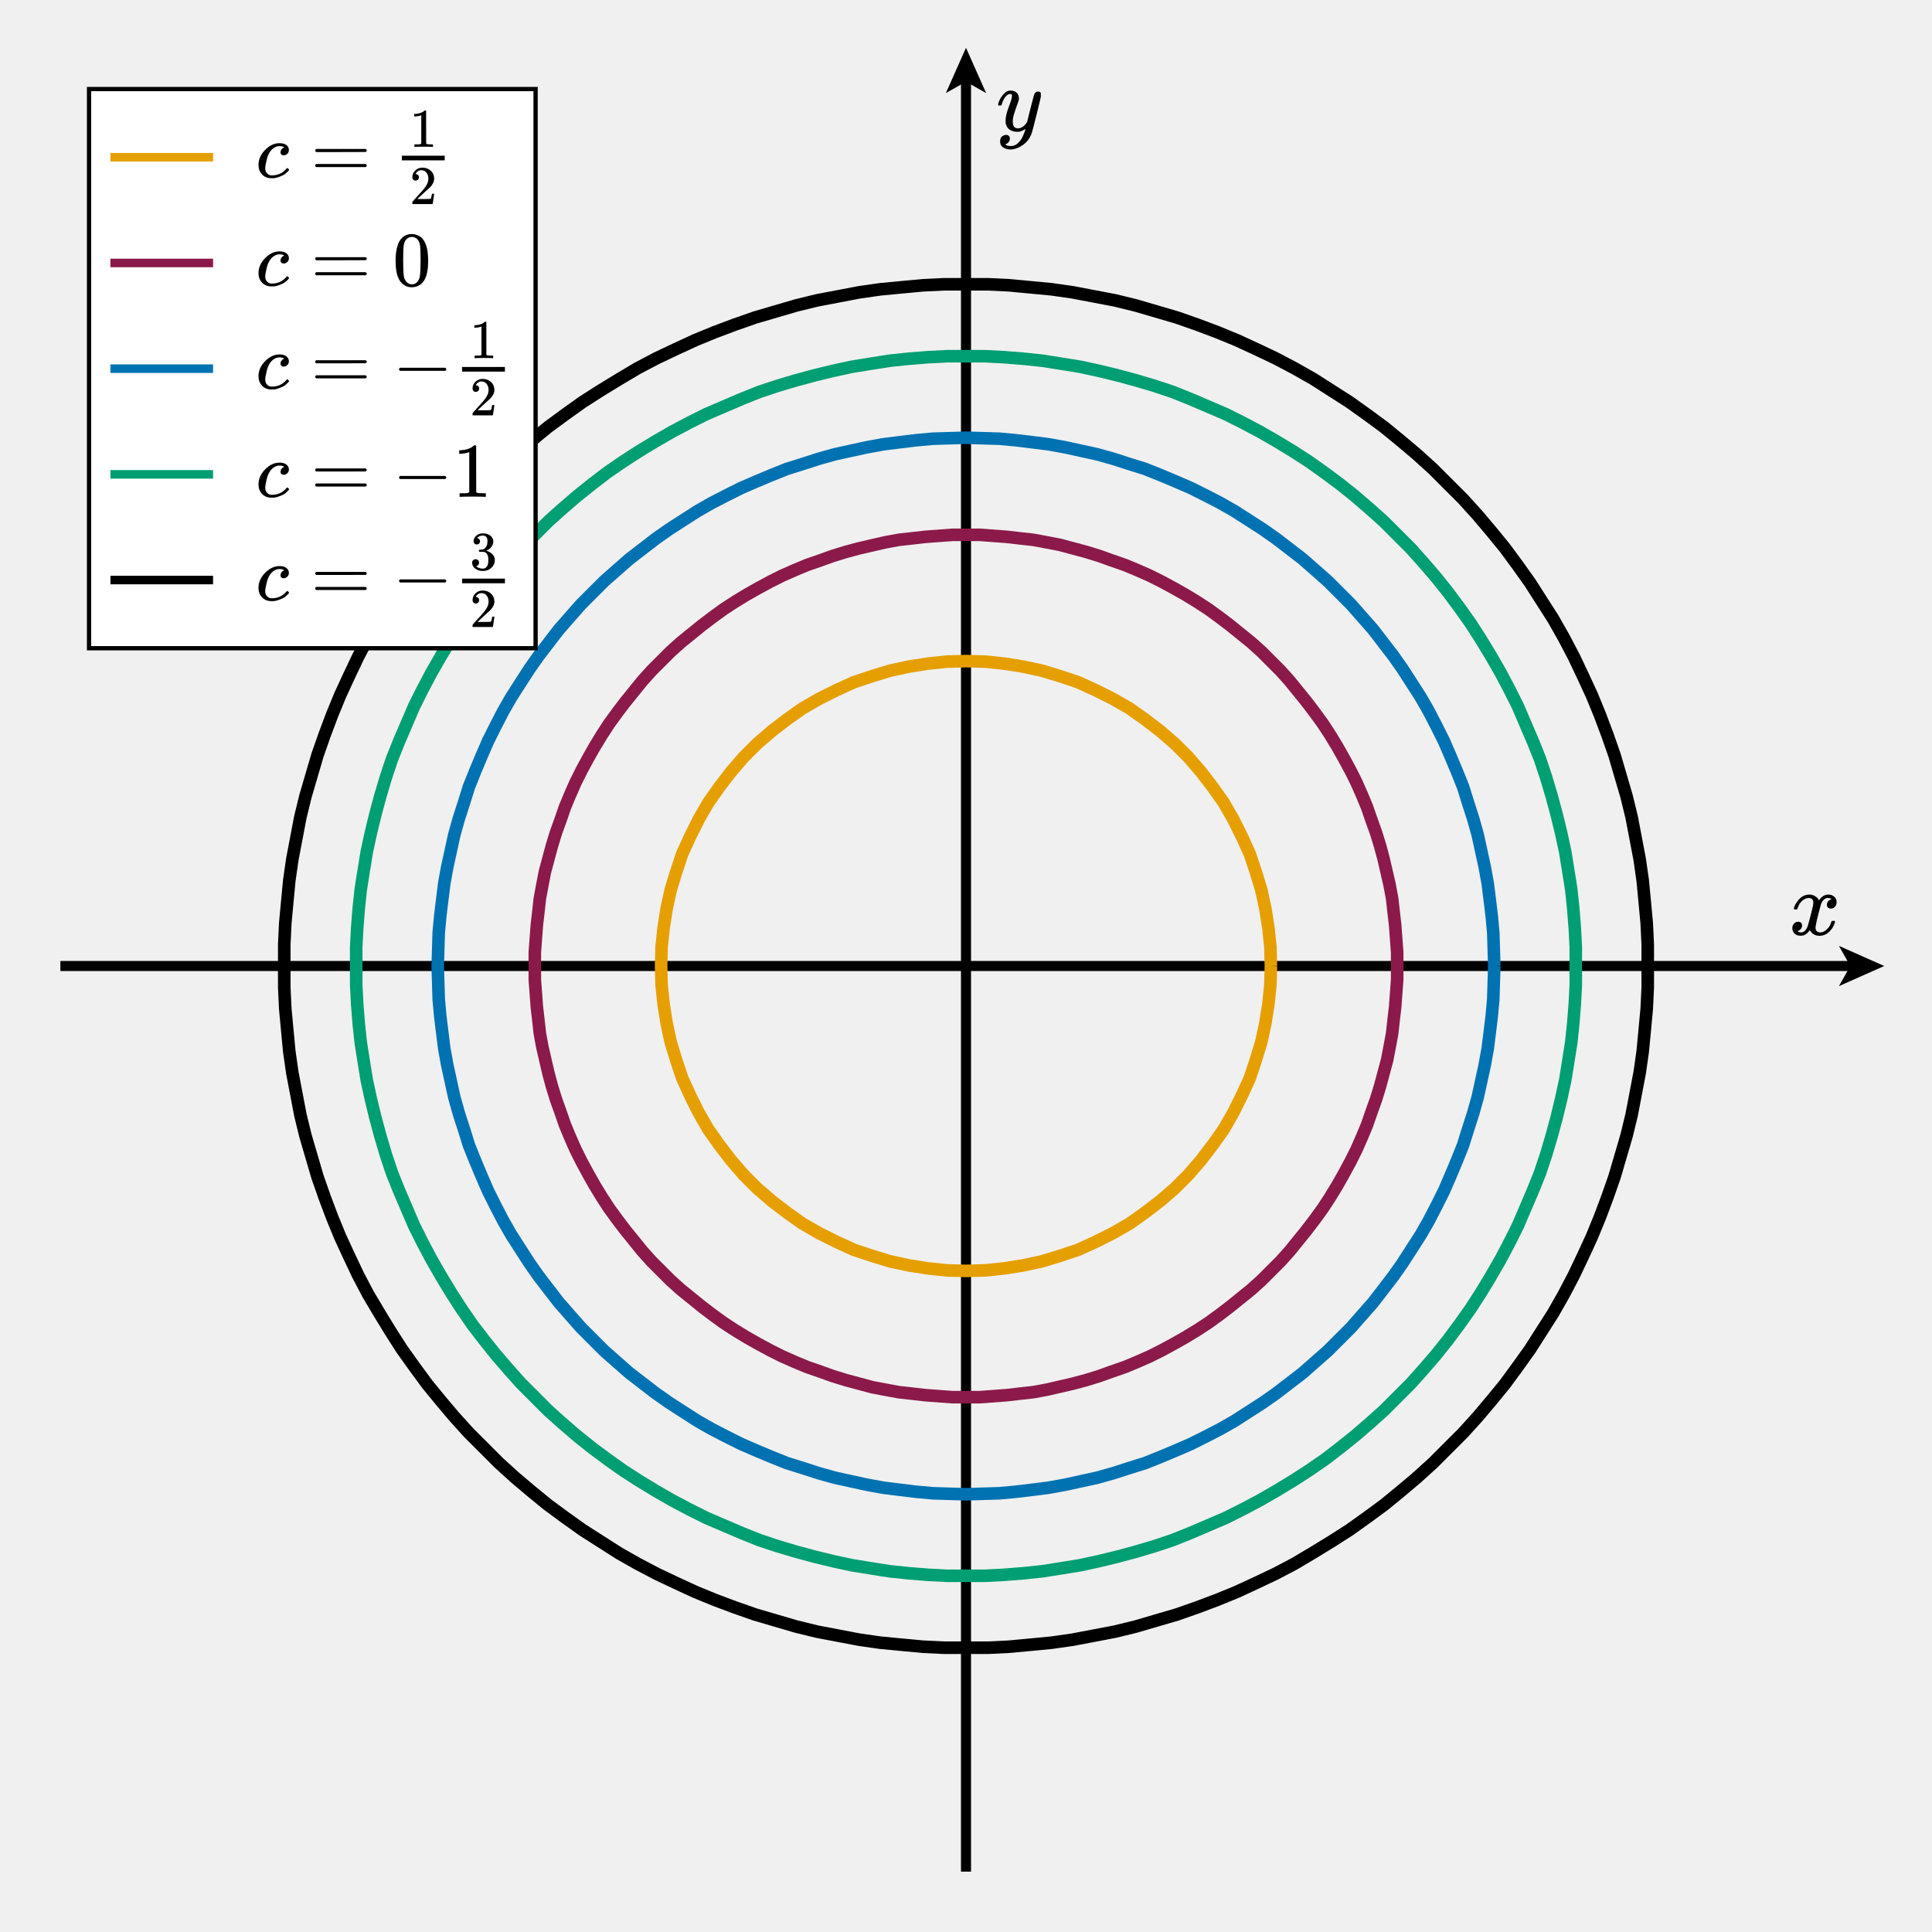
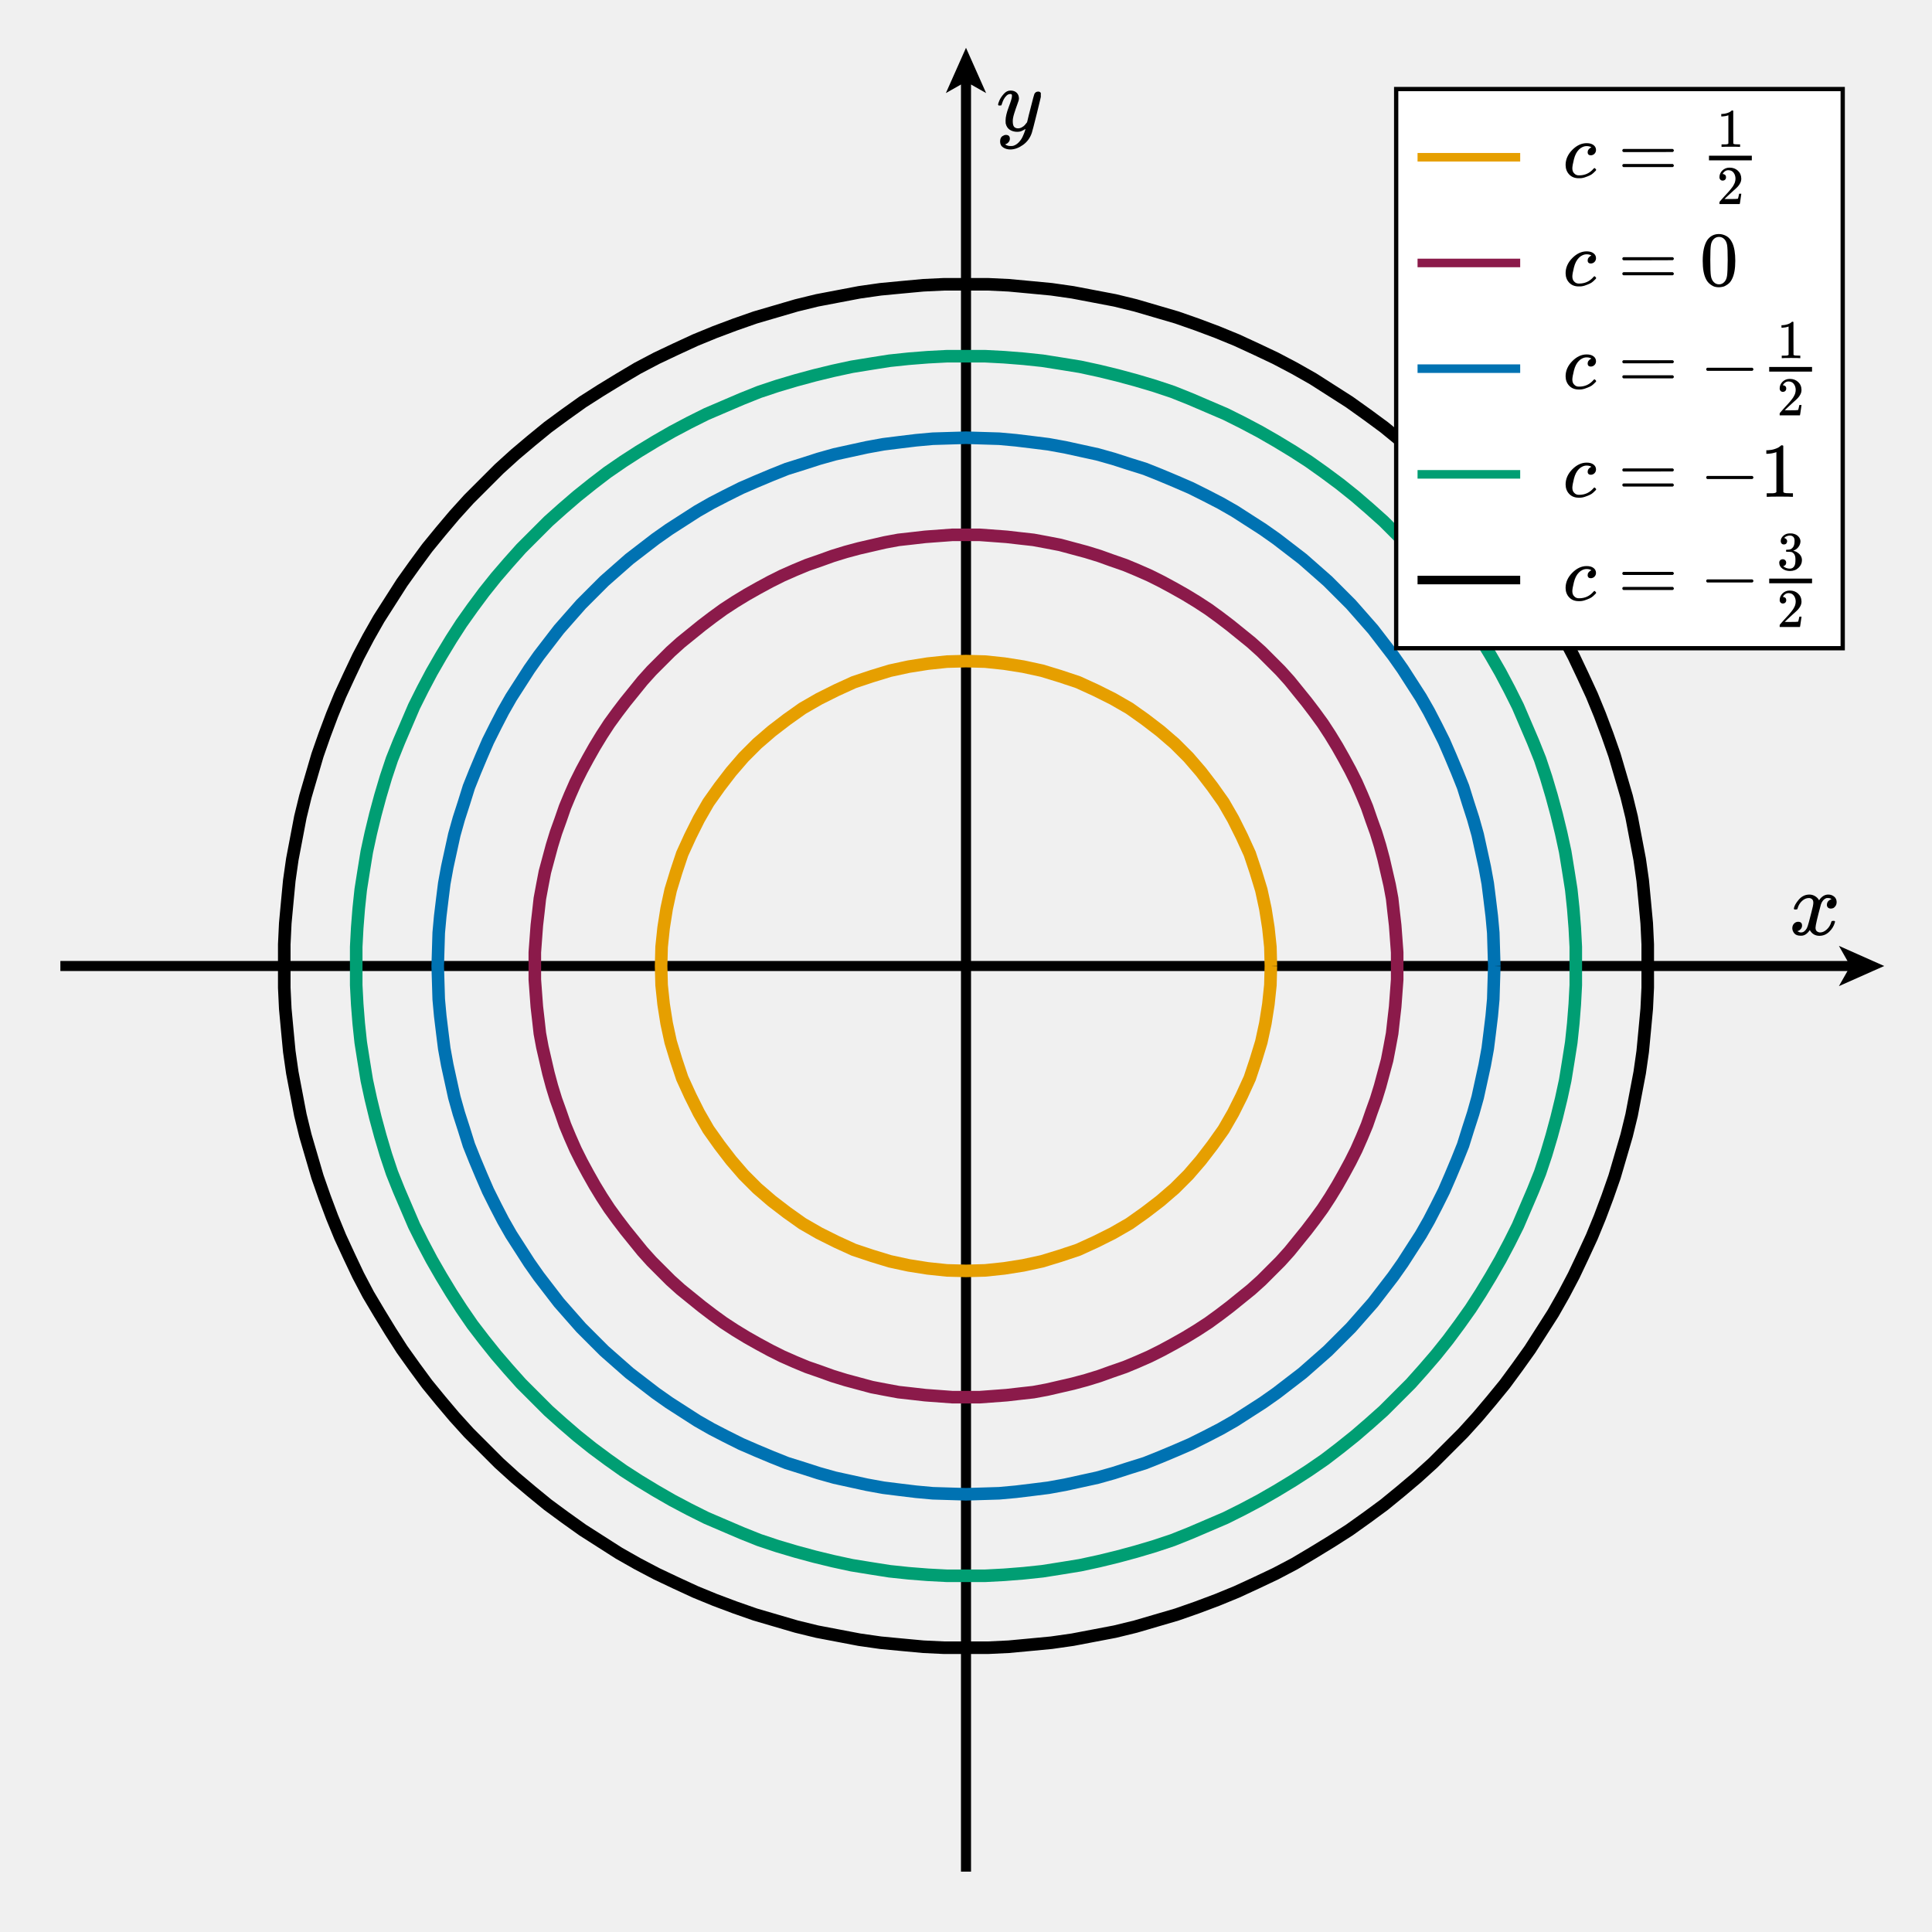
<svg xmlns="http://www.w3.org/2000/svg" xmlns:xlink="http://www.w3.org/1999/xlink" id="prefigure-fsv-contour-figure" width="384" height="384" viewBox="0 0 384 384">
  <defs>
    <clipPath id="prefigure-fsv-contour-__clipPath-0">
      <rect x="12.0" y="12.0" width="360.0" height="360.0" />
    </clipPath>
    <clipPath id="prefigure-fsv-contour-__clipPath-1">
      <rect x="12.0" y="12.0" width="360.0" height="360.0" />
    </clipPath>
    <marker id="prefigure-fsv-contour-arrow-head-end-2_None_24_60-black" markerWidth="9.0" markerHeight="8.0" markerUnits="userSpaceOnUse" orient="auto-start-reverse" refX="6.5" refY="4.0">
      <path d="M 9.0 4.0L 0.0 8.0L 1.7 5.0L 1.7 3.0L 0.0 0.0Z" fill="black" stroke="none" />
    </marker>
    <marker id="prefigure-fsv-contour-arrow-head-end-2_None_24_60-black-outline" markerWidth="13.0" markerHeight="12.0" markerUnits="userSpaceOnUse" orient="auto-start-reverse" refX="8.5" refY="6.0">
      <path d="M 11.8 7.8 L 2.8 11.8 A 2 2 0 0 1 0.0 10.0 L 0.0 2.0 A 2 2 0 0 1 2.8 0.2 L 11.8 4.2 A 2 2 0 0 1 11.8 7.8 Z" fill="white" stroke="none" />
    </marker>
  </defs>
  <g id="prefigure-fsv-contour-ct-axes" stroke="black" stroke-width="2">
    <line id="prefigure-fsv-contour-__line-0" x1="12.0" y1="192.0" x2="372.0" y2="192.0" stroke="black" stroke-width="2" marker-end="url(#prefigure-fsv-contour-arrow-head-end-2_None_24_60-black)" />
    <line id="prefigure-fsv-contour-__line-1" x1="192.0" y1="372.0" x2="192.0" y2="12.0" stroke="black" stroke-width="2" marker-end="url(#prefigure-fsv-contour-arrow-head-end-2_None_24_60-black)" />
  </g>
  <g id="prefigure-fsv-contour-__label-0" transform="translate(366.0,186.0) translate(-10.4,-8.2)">
    <g id="prefigure-fsv-contour-__g-1">
      <svg style="vertical-align: -0.200px" width="10.352px" height="8.200px" role="img" focusable="false" viewBox="0 -442 572 453" x="0.0" y="0.0">
        <defs>
          <path id="prefigure-fsv-contour-MJX-2-TEX-I-1D465" d="M52 289Q59 331 106 386T222 442Q257 442 286 424T329 379Q371 442 430 442Q467 442 494 420T522 361Q522 332 508 314T481 292T458 288Q439 288 427 299T415 328Q415 374 465 391Q454 404 425 404Q412 404 406 402Q368 386 350 336Q290 115 290 78Q290 50 306 38T341 26Q378 26 414 59T463 140Q466 150 469 151T485 153H489Q504 153 504 145Q504 144 502 134Q486 77 440 33T333 -11Q263 -11 227 52Q186 -10 133 -10H127Q78 -10 57 16T35 71Q35 103 54 123T99 143Q142 143 142 101Q142 81 130 66T107 46T94 41L91 40Q91 39 97 36T113 29T132 26Q168 26 194 71Q203 87 217 139T245 247T261 313Q266 340 266 352Q266 380 251 392T217 404Q177 404 142 372T93 290Q91 281 88 280T72 278H58Q52 284 52 289Z" />
        </defs>
        <g stroke="currentColor" fill="currentColor" stroke-width="0" transform="scale(1,-1)">
          <g data-mml-node="math">
            <g data-mml-node="mi" data-semantic-type="identifier" data-semantic-role="latinletter" data-semantic-font="italic" data-semantic-annotation="clearspeak:simple" data-semantic-id="0" data-semantic-speech="x">
              <use data-c="1D465" xlink:href="#prefigure-fsv-contour-MJX-2-TEX-I-1D465" />
            </g>
          </g>
        </g>
      </svg>
    </g>
  </g>
  <g id="prefigure-fsv-contour-__label-1" transform="translate(198.0,18.0) translate(0.0,-0.0)">
    <g id="prefigure-fsv-contour-__g-2">
      <svg style="vertical-align: -3.712px" width="8.872px" height="11.712px" role="img" focusable="false" viewBox="0 -442 490 647" x="0.0" y="0.0">
        <defs>
          <path id="prefigure-fsv-contour-MJX-3-TEX-I-1D466" d="M21 287Q21 301 36 335T84 406T158 442Q199 442 224 419T250 355Q248 336 247 334Q247 331 231 288T198 191T182 105Q182 62 196 45T238 27Q261 27 281 38T312 61T339 94Q339 95 344 114T358 173T377 247Q415 397 419 404Q432 431 462 431Q475 431 483 424T494 412T496 403Q496 390 447 193T391 -23Q363 -106 294 -155T156 -205Q111 -205 77 -183T43 -117Q43 -95 50 -80T69 -58T89 -48T106 -45Q150 -45 150 -87Q150 -107 138 -122T115 -142T102 -147L99 -148Q101 -153 118 -160T152 -167H160Q177 -167 186 -165Q219 -156 247 -127T290 -65T313 -9T321 21L315 17Q309 13 296 6T270 -6Q250 -11 231 -11Q185 -11 150 11T104 82Q103 89 103 113Q103 170 138 262T173 379Q173 380 173 381Q173 390 173 393T169 400T158 404H154Q131 404 112 385T82 344T65 302T57 280Q55 278 41 278H27Q21 284 21 287Z" />
        </defs>
        <g stroke="currentColor" fill="currentColor" stroke-width="0" transform="scale(1,-1)">
          <g data-mml-node="math">
            <g data-mml-node="mi" data-semantic-type="identifier" data-semantic-role="latinletter" data-semantic-font="italic" data-semantic-annotation="clearspeak:simple" data-semantic-id="0" data-semantic-speech="y">
              <use data-c="1D466" xlink:href="#prefigure-fsv-contour-MJX-3-TEX-I-1D466" />
            </g>
          </g>
        </g>
      </svg>
    </g>
  </g>
  <path id="prefigure-fsv-contour-ct-c1" d="M 252.6 192.0 L 252.5 188.2 L 252.1 184.4 L 251.5 180.6 L 250.7 176.9 L 249.6 173.3 L 248.4 169.7 L 246.8 166.2 L 245.1 162.8 L 243.2 159.5 L 241.0 156.4 L 238.7 153.4 L 236.2 150.5 L 233.5 147.8 L 230.6 145.3 L 227.6 143.0 L 224.5 140.8 L 221.2 138.9 L 217.8 137.2 L 214.3 135.6 L 210.7 134.4 L 207.1 133.3 L 203.4 132.5 L 199.6 131.9 L 195.8 131.5 L 192.0 131.4 L 188.2 131.5 L 184.4 131.9 L 180.6 132.5 L 176.9 133.3 L 173.3 134.4 L 169.7 135.6 L 166.2 137.2 L 162.8 138.9 L 159.5 140.8 L 156.4 143.0 L 153.4 145.3 L 150.5 147.8 L 147.8 150.5 L 145.3 153.4 L 143.0 156.4 L 140.8 159.5 L 138.9 162.8 L 137.2 166.2 L 135.6 169.7 L 134.4 173.3 L 133.3 176.9 L 132.5 180.6 L 131.9 184.4 L 131.5 188.2 L 131.4 192.0 L 131.5 195.8 L 131.9 199.6 L 132.5 203.4 L 133.3 207.1 L 134.4 210.7 L 135.6 214.3 L 137.2 217.8 L 138.9 221.2 L 140.8 224.5 L 143.0 227.6 L 145.3 230.6 L 147.8 233.5 L 150.5 236.2 L 153.4 238.7 L 156.4 241.0 L 159.5 243.2 L 162.8 245.1 L 166.2 246.8 L 169.7 248.4 L 173.3 249.6 L 176.9 250.7 L 180.6 251.5 L 184.4 252.1 L 188.2 252.5 L 192.0 252.6 L 195.8 252.5 L 199.6 252.1 L 203.4 251.5 L 207.1 250.7 L 210.7 249.6 L 214.3 248.4 L 217.8 246.8 L 221.2 245.1 L 224.5 243.2 L 227.6 241.0 L 230.6 238.7 L 233.5 236.2 L 236.2 233.5 L 238.7 230.6 L 241.0 227.6 L 243.2 224.5 L 245.1 221.2 L 246.8 217.8 L 248.4 214.3 L 249.6 210.7 L 250.7 207.1 L 251.5 203.4 L 252.1 199.6 L 252.5 195.8 L 252.6 192.0" stroke="#E69F00" stroke-width="2.5" fill="none" clip-path="url(#prefigure-fsv-contour-__clipPath-1)" />
  <path id="prefigure-fsv-contour-ct-c2" d="M 277.7 192.0 L 277.7 189.3 L 277.5 186.6 L 277.3 183.9 L 277.0 181.3 L 276.7 178.6 L 276.2 175.9 L 275.6 173.3 L 275.0 170.7 L 274.3 168.1 L 273.5 165.5 L 272.6 163.0 L 271.7 160.4 L 270.7 158.0 L 269.6 155.5 L 268.4 153.1 L 267.1 150.7 L 265.8 148.4 L 264.4 146.1 L 262.9 143.8 L 261.3 141.6 L 259.7 139.5 L 258.0 137.4 L 256.3 135.3 L 254.5 133.3 L 252.6 131.4 L 250.7 129.5 L 248.7 127.7 L 246.6 126.0 L 244.5 124.3 L 242.4 122.7 L 240.2 121.1 L 237.9 119.6 L 235.6 118.2 L 233.3 116.9 L 230.9 115.6 L 228.5 114.4 L 226.0 113.3 L 223.6 112.3 L 221.0 111.4 L 218.5 110.5 L 215.9 109.7 L 213.3 109.0 L 210.7 108.3 L 208.1 107.8 L 205.4 107.3 L 202.7 107.0 L 200.1 106.7 L 197.4 106.5 L 194.7 106.3 L 192.0 106.3 L 189.3 106.3 L 186.6 106.5 L 183.9 106.7 L 181.3 107.0 L 178.6 107.3 L 175.9 107.8 L 173.3 108.4 L 170.7 109.0 L 168.1 109.7 L 165.5 110.5 L 163.0 111.4 L 160.4 112.3 L 158.0 113.3 L 155.5 114.4 L 153.1 115.6 L 150.7 116.9 L 148.4 118.2 L 146.1 119.6 L 143.8 121.1 L 141.6 122.7 L 139.5 124.3 L 137.4 126.0 L 135.3 127.7 L 133.3 129.5 L 131.4 131.4 L 129.5 133.3 L 127.7 135.3 L 126.0 137.4 L 124.3 139.5 L 122.7 141.6 L 121.1 143.8 L 119.6 146.1 L 118.2 148.4 L 116.9 150.7 L 115.6 153.1 L 114.4 155.5 L 113.3 158.0 L 112.3 160.4 L 111.4 163.0 L 110.5 165.5 L 109.7 168.1 L 109.0 170.7 L 108.3 173.3 L 107.8 175.9 L 107.3 178.6 L 107.0 181.3 L 106.7 183.9 L 106.5 186.6 L 106.3 189.3 L 106.3 192.0 L 106.3 194.7 L 106.5 197.4 L 106.7 200.1 L 107.0 202.7 L 107.3 205.4 L 107.8 208.1 L 108.4 210.7 L 109.0 213.3 L 109.7 215.9 L 110.5 218.5 L 111.4 221.0 L 112.3 223.6 L 113.3 226.0 L 114.4 228.5 L 115.6 230.9 L 116.9 233.3 L 118.2 235.6 L 119.6 237.9 L 121.1 240.2 L 122.7 242.4 L 124.3 244.5 L 126.0 246.6 L 127.7 248.7 L 129.5 250.7 L 131.4 252.6 L 133.3 254.5 L 135.3 256.3 L 137.4 258.0 L 139.5 259.7 L 141.6 261.3 L 143.8 262.9 L 146.1 264.4 L 148.4 265.8 L 150.7 267.1 L 153.1 268.4 L 155.5 269.6 L 158.0 270.7 L 160.4 271.7 L 163.0 272.6 L 165.5 273.5 L 168.1 274.3 L 170.7 275.0 L 173.3 275.7 L 175.9 276.2 L 178.6 276.7 L 181.3 277.0 L 183.9 277.3 L 186.6 277.5 L 189.3 277.7 L 192.0 277.7 L 194.7 277.7 L 197.4 277.5 L 200.1 277.3 L 202.7 277.0 L 205.4 276.7 L 208.1 276.2 L 210.7 275.6 L 213.3 275.0 L 215.9 274.3 L 218.5 273.5 L 221.0 272.6 L 223.6 271.7 L 226.0 270.7 L 228.5 269.6 L 230.9 268.4 L 233.3 267.1 L 235.6 265.8 L 237.9 264.4 L 240.2 262.9 L 242.4 261.3 L 244.5 259.7 L 246.6 258.0 L 248.7 256.3 L 250.7 254.5 L 252.6 252.6 L 254.5 250.7 L 256.3 248.7 L 258.0 246.6 L 259.7 244.5 L 261.3 242.4 L 262.9 240.2 L 264.4 237.9 L 265.8 235.6 L 267.1 233.3 L 268.4 230.9 L 269.6 228.5 L 270.7 226.0 L 271.7 223.6 L 272.6 221.0 L 273.5 218.5 L 274.3 215.9 L 275.0 213.3 L 275.7 210.7 L 276.2 208.1 L 276.7 205.4 L 277.0 202.7 L 277.3 200.1 L 277.5 197.4 L 277.7 194.7 L 277.7 192.0" stroke="#8B1A4A" stroke-width="2.5" fill="none" clip-path="url(#prefigure-fsv-contour-__clipPath-1)" />
  <path id="prefigure-fsv-contour-ct-c3" d="M 297.0 192.0 L 296.9 188.7 L 296.8 185.4 L 296.5 182.1 L 296.1 178.8 L 295.7 175.6 L 295.1 172.3 L 294.4 169.1 L 293.7 165.9 L 292.8 162.7 L 291.8 159.6 L 290.8 156.4 L 289.6 153.4 L 288.3 150.3 L 287.0 147.3 L 285.5 144.3 L 284.0 141.4 L 282.4 138.6 L 280.6 135.8 L 278.8 133.0 L 276.9 130.3 L 274.9 127.7 L 272.9 125.1 L 270.7 122.6 L 268.5 120.1 L 266.2 117.8 L 263.9 115.5 L 261.4 113.3 L 258.9 111.1 L 256.3 109.1 L 253.7 107.1 L 251.0 105.2 L 248.2 103.4 L 245.4 101.6 L 242.6 100.0 L 239.7 98.5 L 236.7 97.0 L 233.7 95.7 L 230.6 94.4 L 227.6 93.2 L 224.4 92.2 L 221.3 91.2 L 218.1 90.3 L 214.9 89.6 L 211.7 88.9 L 208.4 88.3 L 205.2 87.9 L 201.9 87.5 L 198.6 87.2 L 195.3 87.1 L 192.0 87.0 L 188.7 87.1 L 185.4 87.2 L 182.1 87.5 L 178.8 87.9 L 175.6 88.3 L 172.3 88.9 L 169.1 89.6 L 165.9 90.3 L 162.7 91.2 L 159.6 92.2 L 156.4 93.2 L 153.4 94.4 L 150.3 95.7 L 147.3 97.0 L 144.3 98.5 L 141.4 100.0 L 138.6 101.6 L 135.8 103.4 L 133.0 105.2 L 130.3 107.1 L 127.7 109.1 L 125.1 111.1 L 122.6 113.3 L 120.1 115.5 L 117.8 117.8 L 115.5 120.1 L 113.3 122.6 L 111.1 125.1 L 109.1 127.7 L 107.1 130.3 L 105.2 133.0 L 103.4 135.8 L 101.6 138.6 L 100.0 141.4 L 98.5 144.3 L 97.0 147.3 L 95.7 150.3 L 94.4 153.4 L 93.2 156.4 L 92.2 159.6 L 91.2 162.7 L 90.3 165.9 L 89.6 169.1 L 88.9 172.3 L 88.3 175.6 L 87.9 178.8 L 87.5 182.1 L 87.2 185.4 L 87.1 188.7 L 87.0 192.0 L 87.1 195.3 L 87.2 198.6 L 87.5 201.9 L 87.9 205.2 L 88.3 208.4 L 88.9 211.7 L 89.6 214.9 L 90.3 218.1 L 91.2 221.3 L 92.2 224.4 L 93.2 227.6 L 94.4 230.6 L 95.7 233.7 L 97.0 236.7 L 98.5 239.7 L 100.0 242.6 L 101.6 245.4 L 103.4 248.2 L 105.2 251.0 L 107.1 253.7 L 109.1 256.3 L 111.1 258.9 L 113.3 261.4 L 115.5 263.9 L 117.8 266.2 L 120.1 268.5 L 122.6 270.7 L 125.1 272.9 L 127.7 274.9 L 130.3 276.9 L 133.0 278.8 L 135.8 280.6 L 138.6 282.4 L 141.4 284.0 L 144.3 285.5 L 147.3 287.0 L 150.3 288.3 L 153.4 289.6 L 156.4 290.8 L 159.6 291.8 L 162.7 292.8 L 165.9 293.7 L 169.1 294.4 L 172.3 295.1 L 175.6 295.7 L 178.8 296.1 L 182.1 296.5 L 185.4 296.8 L 188.7 296.9 L 192.0 297.0 L 195.3 296.9 L 198.6 296.8 L 201.9 296.5 L 205.2 296.1 L 208.4 295.7 L 211.7 295.1 L 214.9 294.4 L 218.1 293.7 L 221.3 292.8 L 224.4 291.8 L 227.6 290.8 L 230.6 289.6 L 233.7 288.3 L 236.7 287.0 L 239.7 285.5 L 242.6 284.0 L 245.4 282.4 L 248.2 280.6 L 251.0 278.8 L 253.7 276.9 L 256.3 274.9 L 258.9 272.9 L 261.4 270.7 L 263.9 268.5 L 266.2 266.2 L 268.5 263.9 L 270.7 261.4 L 272.9 258.9 L 274.9 256.3 L 276.9 253.7 L 278.8 251.0 L 280.6 248.2 L 282.4 245.4 L 284.0 242.6 L 285.5 239.7 L 287.0 236.7 L 288.3 233.7 L 289.6 230.6 L 290.8 227.6 L 291.8 224.4 L 292.8 221.3 L 293.7 218.1 L 294.4 214.9 L 295.1 211.7 L 295.7 208.4 L 296.1 205.2 L 296.5 201.9 L 296.8 198.6 L 296.9 195.3 L 297.0 192.0" stroke="#0072B2" stroke-width="2.5" fill="none" clip-path="url(#prefigure-fsv-contour-__clipPath-1)" />
  <path id="prefigure-fsv-contour-ct-c4" d="M 313.2 192.0 L 313.2 188.2 L 313.0 184.4 L 312.7 180.6 L 312.3 176.8 L 311.7 173.0 L 311.1 169.3 L 310.3 165.6 L 309.4 161.9 L 308.4 158.2 L 307.3 154.5 L 306.1 150.9 L 304.7 147.4 L 303.2 143.9 L 301.7 140.4 L 300.0 137.0 L 298.2 133.6 L 296.3 130.3 L 294.3 127.0 L 292.3 123.9 L 290.1 120.8 L 287.8 117.7 L 285.4 114.7 L 282.9 111.8 L 280.4 109.0 L 277.7 106.3 L 275.0 103.6 L 272.2 101.1 L 269.3 98.6 L 266.3 96.2 L 263.2 93.9 L 260.1 91.7 L 257.0 89.7 L 253.7 87.7 L 250.4 85.8 L 247.0 84.0 L 243.6 82.3 L 240.1 80.8 L 236.6 79.3 L 233.1 77.9 L 229.5 76.7 L 225.8 75.6 L 222.1 74.6 L 218.4 73.7 L 214.7 72.9 L 211.0 72.3 L 207.2 71.7 L 203.4 71.3 L 199.6 71.0 L 195.8 70.8 L 192.0 70.8 L 188.2 70.8 L 184.4 71.0 L 180.6 71.3 L 176.8 71.7 L 173.0 72.3 L 169.3 72.9 L 165.6 73.7 L 161.9 74.6 L 158.2 75.6 L 154.5 76.7 L 150.9 77.9 L 147.4 79.3 L 143.9 80.8 L 140.4 82.3 L 137.0 84.0 L 133.6 85.8 L 130.3 87.7 L 127.0 89.7 L 123.9 91.7 L 120.7 93.9 L 117.7 96.2 L 114.7 98.6 L 111.8 101.1 L 109.0 103.6 L 106.3 106.3 L 103.6 109.0 L 101.1 111.8 L 98.6 114.7 L 96.2 117.7 L 93.9 120.8 L 91.7 123.9 L 89.7 127.0 L 87.7 130.3 L 85.8 133.6 L 84.0 137.0 L 82.3 140.4 L 80.8 143.9 L 79.3 147.4 L 77.9 150.9 L 76.7 154.5 L 75.6 158.2 L 74.6 161.9 L 73.7 165.6 L 72.9 169.3 L 72.3 173.0 L 71.7 176.8 L 71.3 180.6 L 71.0 184.4 L 70.8 188.2 L 70.8 192.0 L 70.8 195.8 L 71.0 199.6 L 71.3 203.4 L 71.7 207.2 L 72.3 211.0 L 72.9 214.7 L 73.7 218.4 L 74.6 222.1 L 75.6 225.8 L 76.7 229.5 L 77.9 233.1 L 79.3 236.6 L 80.8 240.1 L 82.3 243.6 L 84.0 247.0 L 85.8 250.4 L 87.7 253.7 L 89.7 257.0 L 91.7 260.1 L 93.9 263.3 L 96.2 266.3 L 98.6 269.3 L 101.1 272.2 L 103.6 275.0 L 106.3 277.7 L 109.0 280.4 L 111.8 282.9 L 114.7 285.4 L 117.7 287.8 L 120.8 290.1 L 123.9 292.3 L 127.0 294.3 L 130.3 296.3 L 133.6 298.2 L 137.0 300.0 L 140.4 301.7 L 143.9 303.2 L 147.4 304.7 L 150.9 306.1 L 154.5 307.3 L 158.2 308.4 L 161.9 309.4 L 165.6 310.3 L 169.3 311.1 L 173.0 311.7 L 176.8 312.3 L 180.6 312.7 L 184.4 313.0 L 188.2 313.2 L 192.0 313.2 L 195.8 313.2 L 199.6 313.0 L 203.4 312.7 L 207.2 312.3 L 211.0 311.7 L 214.7 311.1 L 218.4 310.3 L 222.1 309.4 L 225.8 308.4 L 229.5 307.3 L 233.1 306.1 L 236.6 304.7 L 240.1 303.2 L 243.6 301.7 L 247.0 300.0 L 250.4 298.2 L 253.7 296.3 L 257.0 294.3 L 260.1 292.3 L 263.3 290.1 L 266.3 287.8 L 269.3 285.4 L 272.2 282.9 L 275.0 280.4 L 277.7 277.7 L 280.4 275.0 L 282.9 272.2 L 285.4 269.3 L 287.8 266.3 L 290.1 263.2 L 292.3 260.1 L 294.3 257.0 L 296.3 253.7 L 298.2 250.4 L 300.0 247.0 L 301.7 243.6 L 303.2 240.1 L 304.7 236.6 L 306.1 233.1 L 307.3 229.5 L 308.4 225.8 L 309.4 222.1 L 310.3 218.4 L 311.1 214.7 L 311.7 211.0 L 312.3 207.2 L 312.7 203.4 L 313.0 199.6 L 313.2 195.8 L 313.2 192.0" stroke="#009E73" stroke-width="2.5" fill="none" clip-path="url(#prefigure-fsv-contour-__clipPath-1)" />
  <path id="prefigure-fsv-contour-ct-c5" d="M 327.5 192.0 L 327.5 187.7 L 327.3 183.5 L 326.9 179.2 L 326.5 175.0 L 325.9 170.8 L 325.1 166.6 L 324.3 162.4 L 323.3 158.3 L 322.1 154.2 L 320.9 150.1 L 319.5 146.1 L 318.0 142.1 L 316.4 138.2 L 314.6 134.3 L 312.8 130.5 L 310.8 126.7 L 308.7 123.0 L 306.4 119.4 L 304.1 115.8 L 301.6 112.3 L 299.1 108.9 L 296.4 105.6 L 293.7 102.4 L 290.8 99.2 L 287.8 96.2 L 284.8 93.2 L 281.6 90.3 L 278.4 87.6 L 275.1 84.9 L 271.7 82.4 L 268.2 79.9 L 264.6 77.6 L 261.0 75.3 L 257.3 73.2 L 253.5 71.2 L 249.7 69.4 L 245.8 67.6 L 241.9 66.0 L 237.9 64.5 L 233.9 63.1 L 229.8 61.9 L 225.7 60.7 L 221.6 59.7 L 217.4 58.9 L 213.2 58.1 L 209.0 57.5 L 204.8 57.1 L 200.5 56.7 L 196.3 56.5 L 192.0 56.5 L 187.7 56.5 L 183.5 56.7 L 179.2 57.1 L 175.0 57.5 L 170.8 58.1 L 166.6 58.9 L 162.4 59.7 L 158.3 60.7 L 154.2 61.9 L 150.1 63.1 L 146.1 64.5 L 142.1 66.0 L 138.2 67.6 L 134.3 69.4 L 130.5 71.2 L 126.7 73.2 L 123.0 75.4 L 119.4 77.6 L 115.8 79.9 L 112.3 82.4 L 108.9 84.9 L 105.6 87.6 L 102.4 90.3 L 99.2 93.2 L 96.2 96.2 L 93.2 99.2 L 90.3 102.4 L 87.6 105.6 L 84.9 108.9 L 82.4 112.3 L 79.9 115.8 L 77.6 119.4 L 75.3 123.0 L 73.2 126.7 L 71.2 130.5 L 69.4 134.3 L 67.6 138.2 L 66.0 142.1 L 64.5 146.1 L 63.1 150.1 L 61.9 154.2 L 60.7 158.3 L 59.7 162.4 L 58.9 166.6 L 58.1 170.8 L 57.5 175.0 L 57.1 179.2 L 56.7 183.5 L 56.5 187.7 L 56.5 192.0 L 56.5 196.3 L 56.7 200.5 L 57.1 204.8 L 57.5 209.0 L 58.1 213.2 L 58.9 217.4 L 59.7 221.6 L 60.7 225.7 L 61.9 229.8 L 63.1 233.9 L 64.5 237.9 L 66.0 241.9 L 67.6 245.8 L 69.4 249.7 L 71.2 253.5 L 73.2 257.3 L 75.4 261.0 L 77.6 264.6 L 79.9 268.2 L 82.4 271.7 L 84.9 275.1 L 87.6 278.4 L 90.3 281.6 L 93.2 284.8 L 96.2 287.8 L 99.2 290.8 L 102.4 293.7 L 105.6 296.4 L 108.9 299.1 L 112.3 301.6 L 115.8 304.1 L 119.4 306.4 L 123.0 308.7 L 126.7 310.8 L 130.5 312.8 L 134.3 314.6 L 138.2 316.4 L 142.1 318.0 L 146.1 319.5 L 150.1 320.9 L 154.2 322.1 L 158.3 323.3 L 162.4 324.3 L 166.6 325.1 L 170.8 325.9 L 175.0 326.5 L 179.2 326.9 L 183.5 327.3 L 187.7 327.5 L 192.0 327.5 L 196.3 327.5 L 200.5 327.3 L 204.8 326.9 L 209.0 326.5 L 213.2 325.9 L 217.4 325.1 L 221.6 324.3 L 225.7 323.3 L 229.8 322.1 L 233.9 320.9 L 237.9 319.5 L 241.9 318.0 L 245.8 316.4 L 249.7 314.6 L 253.5 312.8 L 257.3 310.8 L 261.0 308.6 L 264.6 306.4 L 268.2 304.1 L 271.7 301.6 L 275.1 299.1 L 278.4 296.4 L 281.6 293.7 L 284.8 290.8 L 287.8 287.8 L 290.8 284.8 L 293.7 281.6 L 296.4 278.4 L 299.1 275.1 L 301.6 271.7 L 304.1 268.2 L 306.4 264.6 L 308.7 261.0 L 310.8 257.3 L 312.8 253.5 L 314.6 249.7 L 316.4 245.8 L 318.0 241.9 L 319.5 237.9 L 320.9 233.9 L 322.1 229.8 L 323.3 225.7 L 324.3 221.6 L 325.1 217.4 L 325.9 213.2 L 326.5 209.0 L 326.9 204.8 L 327.3 200.5 L 327.5 196.3 L 327.5 192.0" stroke="black" stroke-width="2.5" fill="none" clip-path="url(#prefigure-fsv-contour-__clipPath-1)" />
-   <g id="prefigure-fsv-contour-__g-0" transform="translate(17.7,17.7) translate(0.0,-0.0) scale(0.85,0.85)">
+   <g id="prefigure-fsv-contour-__g-0" transform="translate(366.3,17.7) translate(-88.8,-0.0) scale(0.85,0.85)">
    <rect x="0" y="0" width="104.416" height="130.752" stroke="black" fill="white" fill-opacity="1" />
    <g id="prefigure-fsv-contour-legend-label-0" transform="translate(39.0,5.0)">
      <g id="prefigure-fsv-contour-__g-3">
        <svg style="vertical-align: -6.248px" width="46.336px" height="21.896px" role="img" focusable="false" viewBox="0 -864.9 2560.1 1209.9" x="0.0" y="0.0">
          <defs>
            <path id="prefigure-fsv-contour-MJX-4-TEX-I-1D450" d="M34 159Q34 268 120 355T306 442Q362 442 394 418T427 355Q427 326 408 306T360 285Q341 285 330 295T319 325T330 359T352 380T366 386H367Q367 388 361 392T340 400T306 404Q276 404 249 390Q228 381 206 359Q162 315 142 235T121 119Q121 73 147 50Q169 26 205 26H209Q321 26 394 111Q403 121 406 121Q410 121 419 112T429 98T420 83T391 55T346 25T282 0T202 -11Q127 -11 81 37T34 159Z" />
            <path id="prefigure-fsv-contour-MJX-4-TEX-N-3D" d="M56 347Q56 360 70 367H707Q722 359 722 347Q722 336 708 328L390 327H72Q56 332 56 347ZM56 153Q56 168 72 173H708Q722 163 722 153Q722 140 707 133H70Q56 140 56 153Z" />
            <path id="prefigure-fsv-contour-MJX-4-TEX-N-31" d="M213 578L200 573Q186 568 160 563T102 556H83V602H102Q149 604 189 617T245 641T273 663Q275 666 285 666Q294 666 302 660V361L303 61Q310 54 315 52T339 48T401 46H427V0H416Q395 3 257 3Q121 3 100 0H88V46H114Q136 46 152 46T177 47T193 50T201 52T207 57T213 61V578Z" />
            <path id="prefigure-fsv-contour-MJX-4-TEX-N-32" d="M109 429Q82 429 66 447T50 491Q50 562 103 614T235 666Q326 666 387 610T449 465Q449 422 429 383T381 315T301 241Q265 210 201 149L142 93L218 92Q375 92 385 97Q392 99 409 186V189H449V186Q448 183 436 95T421 3V0H50V19V31Q50 38 56 46T86 81Q115 113 136 137Q145 147 170 174T204 211T233 244T261 278T284 308T305 340T320 369T333 401T340 431T343 464Q343 527 309 573T212 619Q179 619 154 602T119 569T109 550Q109 549 114 549Q132 549 151 535T170 489Q170 464 154 447T109 429Z" />
          </defs>
          <g stroke="currentColor" fill="currentColor" stroke-width="0" transform="scale(1,-1)">
            <g data-mml-node="math" data-semantic-type="relseq" data-semantic-role="equality" data-semantic-id="5" data-semantic-children="0,4" data-semantic-content="1" data-semantic-speech="c equals one half">
              <g data-mml-node="mi" data-semantic-type="identifier" data-semantic-role="latinletter" data-semantic-font="italic" data-semantic-annotation="clearspeak:simple" data-semantic-id="0" data-semantic-parent="5" data-semantic-speech="c">
                <use data-c="1D450" xlink:href="#prefigure-fsv-contour-MJX-4-TEX-I-1D450" />
              </g>
              <g data-mml-node="mo" data-semantic-type="relation" data-semantic-role="equality" data-semantic-id="1" data-semantic-parent="5" data-semantic-operator="relseq,=" data-semantic-speech="equals" transform="translate(710.8,0)">
                <use data-c="3D" xlink:href="#prefigure-fsv-contour-MJX-4-TEX-N-3D" />
              </g>
              <g data-mml-node="mstyle" transform="translate(1766.6,0)">
                <g data-mml-node="mfrac" data-semantic-type="fraction" data-semantic-role="vulgar" data-semantic-annotation="clearspeak:simple" data-semantic-id="4" data-semantic-children="2,3" data-semantic-parent="5" data-semantic-speech="one half">
                  <g data-mml-node="mn" transform="translate(220,394) scale(0.707)" data-semantic-type="number" data-semantic-role="integer" data-semantic-font="normal" data-semantic-annotation="clearspeak:simple" data-semantic-id="2" data-semantic-parent="4" data-semantic-speech="1" data-semantic-prefix="Numerator">
                    <use data-c="31" xlink:href="#prefigure-fsv-contour-MJX-4-TEX-N-31" />
                  </g>
                  <g data-mml-node="mn" transform="translate(220,-345) scale(0.707)" data-semantic-type="number" data-semantic-role="integer" data-semantic-font="normal" data-semantic-annotation="clearspeak:simple" data-semantic-id="3" data-semantic-parent="4" data-semantic-speech="2" data-semantic-prefix="Denominator">
                    <use data-c="32" xlink:href="#prefigure-fsv-contour-MJX-4-TEX-N-32" />
                  </g>
                  <rect width="553.6" height="60" x="120" y="220" />
                </g>
              </g>
            </g>
          </g>
        </svg>
      </g>
    </g>
    <line stroke="#E69F00" x1="29" y1="15.948" x2="5" y2="15.948" stroke-width="2" />
    <g id="prefigure-fsv-contour-legend-label-1" transform="translate(39.0,33.9)">
      <g id="prefigure-fsv-contour-__g-4">
        <svg style="vertical-align: -1.488px" width="41.024px" height="13.536px" role="img" focusable="false" viewBox="0 -666 2266.6 748" x="0.0" y="0.0">
          <defs>
            <path id="prefigure-fsv-contour-MJX-5-TEX-I-1D450" d="M34 159Q34 268 120 355T306 442Q362 442 394 418T427 355Q427 326 408 306T360 285Q341 285 330 295T319 325T330 359T352 380T366 386H367Q367 388 361 392T340 400T306 404Q276 404 249 390Q228 381 206 359Q162 315 142 235T121 119Q121 73 147 50Q169 26 205 26H209Q321 26 394 111Q403 121 406 121Q410 121 419 112T429 98T420 83T391 55T346 25T282 0T202 -11Q127 -11 81 37T34 159Z" />
            <path id="prefigure-fsv-contour-MJX-5-TEX-N-3D" d="M56 347Q56 360 70 367H707Q722 359 722 347Q722 336 708 328L390 327H72Q56 332 56 347ZM56 153Q56 168 72 173H708Q722 163 722 153Q722 140 707 133H70Q56 140 56 153Z" />
            <path id="prefigure-fsv-contour-MJX-5-TEX-N-30" d="M96 585Q152 666 249 666Q297 666 345 640T423 548Q460 465 460 320Q460 165 417 83Q397 41 362 16T301 -15T250 -22Q224 -22 198 -16T137 16T82 83Q39 165 39 320Q39 494 96 585ZM321 597Q291 629 250 629Q208 629 178 597Q153 571 145 525T137 333Q137 175 145 125T181 46Q209 16 250 16Q290 16 318 46Q347 76 354 130T362 333Q362 478 354 524T321 597Z" />
          </defs>
          <g stroke="currentColor" fill="currentColor" stroke-width="0" transform="scale(1,-1)">
            <g data-mml-node="math" data-semantic-type="relseq" data-semantic-role="equality" data-semantic-id="3" data-semantic-children="0,2" data-semantic-content="1" data-semantic-speech="c equals 0">
              <g data-mml-node="mi" data-semantic-type="identifier" data-semantic-role="latinletter" data-semantic-font="italic" data-semantic-annotation="clearspeak:simple" data-semantic-id="0" data-semantic-parent="3" data-semantic-speech="c">
                <use data-c="1D450" xlink:href="#prefigure-fsv-contour-MJX-5-TEX-I-1D450" />
              </g>
              <g data-mml-node="mo" data-semantic-type="relation" data-semantic-role="equality" data-semantic-id="1" data-semantic-parent="3" data-semantic-operator="relseq,=" data-semantic-speech="equals" transform="translate(710.8,0)">
                <use data-c="3D" xlink:href="#prefigure-fsv-contour-MJX-5-TEX-N-3D" />
              </g>
              <g data-mml-node="mn" data-semantic-type="number" data-semantic-role="integer" data-semantic-font="normal" data-semantic-annotation="clearspeak:simple" data-semantic-id="2" data-semantic-parent="3" data-semantic-speech="0" transform="translate(1766.6,0)">
                <use data-c="30" xlink:href="#prefigure-fsv-contour-MJX-5-TEX-N-30" />
              </g>
            </g>
          </g>
        </svg>
      </g>
    </g>
    <line stroke="#8B1A4A" x1="29" y1="40.664" x2="5" y2="40.664" stroke-width="2" />
    <g id="prefigure-fsv-contour-legend-label-2" transform="translate(39.0,54.4)">
      <g id="prefigure-fsv-contour-__g-5">
        <svg style="vertical-align: -6.248px" width="60.416px" height="21.896px" role="img" focusable="false" viewBox="0 -864.9 3338.1 1209.9" x="0.0" y="0.0">
          <defs>
            <path id="prefigure-fsv-contour-MJX-6-TEX-I-1D450" d="M34 159Q34 268 120 355T306 442Q362 442 394 418T427 355Q427 326 408 306T360 285Q341 285 330 295T319 325T330 359T352 380T366 386H367Q367 388 361 392T340 400T306 404Q276 404 249 390Q228 381 206 359Q162 315 142 235T121 119Q121 73 147 50Q169 26 205 26H209Q321 26 394 111Q403 121 406 121Q410 121 419 112T429 98T420 83T391 55T346 25T282 0T202 -11Q127 -11 81 37T34 159Z" />
            <path id="prefigure-fsv-contour-MJX-6-TEX-N-3D" d="M56 347Q56 360 70 367H707Q722 359 722 347Q722 336 708 328L390 327H72Q56 332 56 347ZM56 153Q56 168 72 173H708Q722 163 722 153Q722 140 707 133H70Q56 140 56 153Z" />
            <path id="prefigure-fsv-contour-MJX-6-TEX-N-2212" d="M84 237T84 250T98 270H679Q694 262 694 250T679 230H98Q84 237 84 250Z" />
            <path id="prefigure-fsv-contour-MJX-6-TEX-N-31" d="M213 578L200 573Q186 568 160 563T102 556H83V602H102Q149 604 189 617T245 641T273 663Q275 666 285 666Q294 666 302 660V361L303 61Q310 54 315 52T339 48T401 46H427V0H416Q395 3 257 3Q121 3 100 0H88V46H114Q136 46 152 46T177 47T193 50T201 52T207 57T213 61V578Z" />
            <path id="prefigure-fsv-contour-MJX-6-TEX-N-32" d="M109 429Q82 429 66 447T50 491Q50 562 103 614T235 666Q326 666 387 610T449 465Q449 422 429 383T381 315T301 241Q265 210 201 149L142 93L218 92Q375 92 385 97Q392 99 409 186V189H449V186Q448 183 436 95T421 3V0H50V19V31Q50 38 56 46T86 81Q115 113 136 137Q145 147 170 174T204 211T233 244T261 278T284 308T305 340T320 369T333 401T340 431T343 464Q343 527 309 573T212 619Q179 619 154 602T119 569T109 550Q109 549 114 549Q132 549 151 535T170 489Q170 464 154 447T109 429Z" />
          </defs>
          <g stroke="currentColor" fill="currentColor" stroke-width="0" transform="scale(1,-1)">
            <g data-mml-node="math" data-semantic-type="relseq" data-semantic-role="equality" data-semantic-id="7" data-semantic-children="0,6" data-semantic-content="1" data-semantic-speech="c equals negative one half">
              <g data-mml-node="mi" data-semantic-type="identifier" data-semantic-role="latinletter" data-semantic-font="italic" data-semantic-annotation="clearspeak:simple" data-semantic-id="0" data-semantic-parent="7" data-semantic-speech="c">
                <use data-c="1D450" xlink:href="#prefigure-fsv-contour-MJX-6-TEX-I-1D450" />
              </g>
              <g data-mml-node="mo" data-semantic-type="relation" data-semantic-role="equality" data-semantic-id="1" data-semantic-parent="7" data-semantic-operator="relseq,=" data-semantic-speech="equals" transform="translate(710.8,0)">
                <use data-c="3D" xlink:href="#prefigure-fsv-contour-MJX-6-TEX-N-3D" />
              </g>
              <g data-mml-node="mrow" data-semantic-type="prefixop" data-semantic-role="negative" data-semantic-annotation="clearspeak:simple" data-semantic-id="6" data-semantic-children="5" data-semantic-content="2" data-semantic-parent="7" data-semantic-speech="negative one half" transform="translate(1766.6,0)">
                <g data-mml-node="mo" data-semantic-type="operator" data-semantic-role="subtraction" data-semantic-id="2" data-semantic-parent="6" data-semantic-operator="prefixop,−" data-semantic-speech="minus">
                  <use data-c="2212" xlink:href="#prefigure-fsv-contour-MJX-6-TEX-N-2212" />
                </g>
                <g data-mml-node="mstyle" transform="translate(778,0)">
                  <g data-mml-node="mfrac" data-semantic-type="fraction" data-semantic-role="vulgar" data-semantic-annotation="clearspeak:simple" data-semantic-id="5" data-semantic-children="3,4" data-semantic-parent="6" data-semantic-speech="one half">
                    <g data-mml-node="mn" transform="translate(220,394) scale(0.707)" data-semantic-type="number" data-semantic-role="integer" data-semantic-font="normal" data-semantic-annotation="clearspeak:simple" data-semantic-id="3" data-semantic-parent="5" data-semantic-speech="1" data-semantic-prefix="Numerator">
                      <use data-c="31" xlink:href="#prefigure-fsv-contour-MJX-6-TEX-N-31" />
                    </g>
                    <g data-mml-node="mn" transform="translate(220,-345) scale(0.707)" data-semantic-type="number" data-semantic-role="integer" data-semantic-font="normal" data-semantic-annotation="clearspeak:simple" data-semantic-id="4" data-semantic-parent="5" data-semantic-speech="2" data-semantic-prefix="Denominator">
                      <use data-c="32" xlink:href="#prefigure-fsv-contour-MJX-6-TEX-N-32" />
                    </g>
                    <rect width="553.6" height="60" x="120" y="220" />
                  </g>
                </g>
              </g>
            </g>
          </g>
        </svg>
      </g>
    </g>
    <line stroke="#0072B2" x1="29" y1="65.38" x2="5" y2="65.38" stroke-width="2" />
    <g id="prefigure-fsv-contour-legend-label-3" transform="translate(39.0,83.3)">
      <g id="prefigure-fsv-contour-__g-6">
        <svg style="vertical-align: -1.488px" width="55.104px" height="13.536px" role="img" focusable="false" viewBox="0 -666 3044.6 748" x="0.0" y="0.0">
          <defs>
            <path id="prefigure-fsv-contour-MJX-7-TEX-I-1D450" d="M34 159Q34 268 120 355T306 442Q362 442 394 418T427 355Q427 326 408 306T360 285Q341 285 330 295T319 325T330 359T352 380T366 386H367Q367 388 361 392T340 400T306 404Q276 404 249 390Q228 381 206 359Q162 315 142 235T121 119Q121 73 147 50Q169 26 205 26H209Q321 26 394 111Q403 121 406 121Q410 121 419 112T429 98T420 83T391 55T346 25T282 0T202 -11Q127 -11 81 37T34 159Z" />
            <path id="prefigure-fsv-contour-MJX-7-TEX-N-3D" d="M56 347Q56 360 70 367H707Q722 359 722 347Q722 336 708 328L390 327H72Q56 332 56 347ZM56 153Q56 168 72 173H708Q722 163 722 153Q722 140 707 133H70Q56 140 56 153Z" />
            <path id="prefigure-fsv-contour-MJX-7-TEX-N-2212" d="M84 237T84 250T98 270H679Q694 262 694 250T679 230H98Q84 237 84 250Z" />
            <path id="prefigure-fsv-contour-MJX-7-TEX-N-31" d="M213 578L200 573Q186 568 160 563T102 556H83V602H102Q149 604 189 617T245 641T273 663Q275 666 285 666Q294 666 302 660V361L303 61Q310 54 315 52T339 48T401 46H427V0H416Q395 3 257 3Q121 3 100 0H88V46H114Q136 46 152 46T177 47T193 50T201 52T207 57T213 61V578Z" />
          </defs>
          <g stroke="currentColor" fill="currentColor" stroke-width="0" transform="scale(1,-1)">
            <g data-mml-node="math" data-semantic-type="relseq" data-semantic-role="equality" data-semantic-id="5" data-semantic-children="0,4" data-semantic-content="1" data-semantic-speech="c equals negative 1">
              <g data-mml-node="mi" data-semantic-type="identifier" data-semantic-role="latinletter" data-semantic-font="italic" data-semantic-annotation="clearspeak:simple" data-semantic-id="0" data-semantic-parent="5" data-semantic-speech="c">
                <use data-c="1D450" xlink:href="#prefigure-fsv-contour-MJX-7-TEX-I-1D450" />
              </g>
              <g data-mml-node="mo" data-semantic-type="relation" data-semantic-role="equality" data-semantic-id="1" data-semantic-parent="5" data-semantic-operator="relseq,=" data-semantic-speech="equals" transform="translate(710.8,0)">
                <use data-c="3D" xlink:href="#prefigure-fsv-contour-MJX-7-TEX-N-3D" />
              </g>
              <g data-mml-node="mrow" data-semantic-type="prefixop" data-semantic-role="negative" data-semantic-annotation="clearspeak:simple" data-semantic-id="4" data-semantic-children="3" data-semantic-content="2" data-semantic-parent="5" data-semantic-speech="negative 1" transform="translate(1766.6,0)">
                <g data-mml-node="mo" data-semantic-type="operator" data-semantic-role="subtraction" data-semantic-id="2" data-semantic-parent="4" data-semantic-operator="prefixop,−" data-semantic-speech="minus">
                  <use data-c="2212" xlink:href="#prefigure-fsv-contour-MJX-7-TEX-N-2212" />
                </g>
                <g data-mml-node="mn" data-semantic-type="number" data-semantic-role="integer" data-semantic-font="normal" data-semantic-annotation="clearspeak:simple" data-semantic-id="3" data-semantic-parent="4" data-semantic-speech="1" transform="translate(778,0)">
                  <use data-c="31" xlink:href="#prefigure-fsv-contour-MJX-7-TEX-N-31" />
                </g>
              </g>
            </g>
          </g>
        </svg>
      </g>
    </g>
    <line stroke="#009E73" x1="29" y1="90.096" x2="5" y2="90.096" stroke-width="2" />
    <g id="prefigure-fsv-contour-legend-label-4" transform="translate(39.0,103.9)">
      <g id="prefigure-fsv-contour-__g-7">
        <svg style="vertical-align: -6.248px" width="60.416px" height="21.888px" role="img" focusable="false" viewBox="0 -864.2 3338.1 1209.2" x="0.0" y="0.0">
          <defs>
            <path id="prefigure-fsv-contour-MJX-8-TEX-I-1D450" d="M34 159Q34 268 120 355T306 442Q362 442 394 418T427 355Q427 326 408 306T360 285Q341 285 330 295T319 325T330 359T352 380T366 386H367Q367 388 361 392T340 400T306 404Q276 404 249 390Q228 381 206 359Q162 315 142 235T121 119Q121 73 147 50Q169 26 205 26H209Q321 26 394 111Q403 121 406 121Q410 121 419 112T429 98T420 83T391 55T346 25T282 0T202 -11Q127 -11 81 37T34 159Z" />
            <path id="prefigure-fsv-contour-MJX-8-TEX-N-3D" d="M56 347Q56 360 70 367H707Q722 359 722 347Q722 336 708 328L390 327H72Q56 332 56 347ZM56 153Q56 168 72 173H708Q722 163 722 153Q722 140 707 133H70Q56 140 56 153Z" />
            <path id="prefigure-fsv-contour-MJX-8-TEX-N-2212" d="M84 237T84 250T98 270H679Q694 262 694 250T679 230H98Q84 237 84 250Z" />
            <path id="prefigure-fsv-contour-MJX-8-TEX-N-33" d="M127 463Q100 463 85 480T69 524Q69 579 117 622T233 665Q268 665 277 664Q351 652 390 611T430 522Q430 470 396 421T302 350L299 348Q299 347 308 345T337 336T375 315Q457 262 457 175Q457 96 395 37T238 -22Q158 -22 100 21T42 130Q42 158 60 175T105 193Q133 193 151 175T169 130Q169 119 166 110T159 94T148 82T136 74T126 70T118 67L114 66Q165 21 238 21Q293 21 321 74Q338 107 338 175V195Q338 290 274 322Q259 328 213 329L171 330L168 332Q166 335 166 348Q166 366 174 366Q202 366 232 371Q266 376 294 413T322 525V533Q322 590 287 612Q265 626 240 626Q208 626 181 615T143 592T132 580H135Q138 579 143 578T153 573T165 566T175 555T183 540T186 520Q186 498 172 481T127 463Z" />
            <path id="prefigure-fsv-contour-MJX-8-TEX-N-32" d="M109 429Q82 429 66 447T50 491Q50 562 103 614T235 666Q326 666 387 610T449 465Q449 422 429 383T381 315T301 241Q265 210 201 149L142 93L218 92Q375 92 385 97Q392 99 409 186V189H449V186Q448 183 436 95T421 3V0H50V19V31Q50 38 56 46T86 81Q115 113 136 137Q145 147 170 174T204 211T233 244T261 278T284 308T305 340T320 369T333 401T340 431T343 464Q343 527 309 573T212 619Q179 619 154 602T119 569T109 550Q109 549 114 549Q132 549 151 535T170 489Q170 464 154 447T109 429Z" />
          </defs>
          <g stroke="currentColor" fill="currentColor" stroke-width="0" transform="scale(1,-1)">
            <g data-mml-node="math" data-semantic-type="relseq" data-semantic-role="equality" data-semantic-id="7" data-semantic-children="0,6" data-semantic-content="1" data-semantic-speech="c equals negative three halves">
              <g data-mml-node="mi" data-semantic-type="identifier" data-semantic-role="latinletter" data-semantic-font="italic" data-semantic-annotation="clearspeak:simple" data-semantic-id="0" data-semantic-parent="7" data-semantic-speech="c">
                <use data-c="1D450" xlink:href="#prefigure-fsv-contour-MJX-8-TEX-I-1D450" />
              </g>
              <g data-mml-node="mo" data-semantic-type="relation" data-semantic-role="equality" data-semantic-id="1" data-semantic-parent="7" data-semantic-operator="relseq,=" data-semantic-speech="equals" transform="translate(710.8,0)">
                <use data-c="3D" xlink:href="#prefigure-fsv-contour-MJX-8-TEX-N-3D" />
              </g>
              <g data-mml-node="mrow" data-semantic-type="prefixop" data-semantic-role="negative" data-semantic-annotation="clearspeak:simple" data-semantic-id="6" data-semantic-children="5" data-semantic-content="2" data-semantic-parent="7" data-semantic-speech="negative three halves" transform="translate(1766.6,0)">
                <g data-mml-node="mo" data-semantic-type="operator" data-semantic-role="subtraction" data-semantic-id="2" data-semantic-parent="6" data-semantic-operator="prefixop,−" data-semantic-speech="minus">
                  <use data-c="2212" xlink:href="#prefigure-fsv-contour-MJX-8-TEX-N-2212" />
                </g>
                <g data-mml-node="mstyle" transform="translate(778,0)">
                  <g data-mml-node="mfrac" data-semantic-type="fraction" data-semantic-role="vulgar" data-semantic-annotation="clearspeak:simple" data-semantic-id="5" data-semantic-children="3,4" data-semantic-parent="6" data-semantic-speech="three halves">
                    <g data-mml-node="mn" transform="translate(220,394) scale(0.707)" data-semantic-type="number" data-semantic-role="integer" data-semantic-font="normal" data-semantic-annotation="clearspeak:simple" data-semantic-id="3" data-semantic-parent="5" data-semantic-speech="3" data-semantic-prefix="Numerator">
                      <use data-c="33" xlink:href="#prefigure-fsv-contour-MJX-8-TEX-N-33" />
                    </g>
                    <g data-mml-node="mn" transform="translate(220,-345) scale(0.707)" data-semantic-type="number" data-semantic-role="integer" data-semantic-font="normal" data-semantic-annotation="clearspeak:simple" data-semantic-id="4" data-semantic-parent="5" data-semantic-speech="2" data-semantic-prefix="Denominator">
                      <use data-c="32" xlink:href="#prefigure-fsv-contour-MJX-8-TEX-N-32" />
                    </g>
                    <rect width="553.6" height="60" x="120" y="220" />
                  </g>
                </g>
              </g>
            </g>
          </g>
        </svg>
      </g>
    </g>
    <line stroke="black" x1="29" y1="114.808" x2="5" y2="114.808" stroke-width="2" />
  </g>
</svg>
